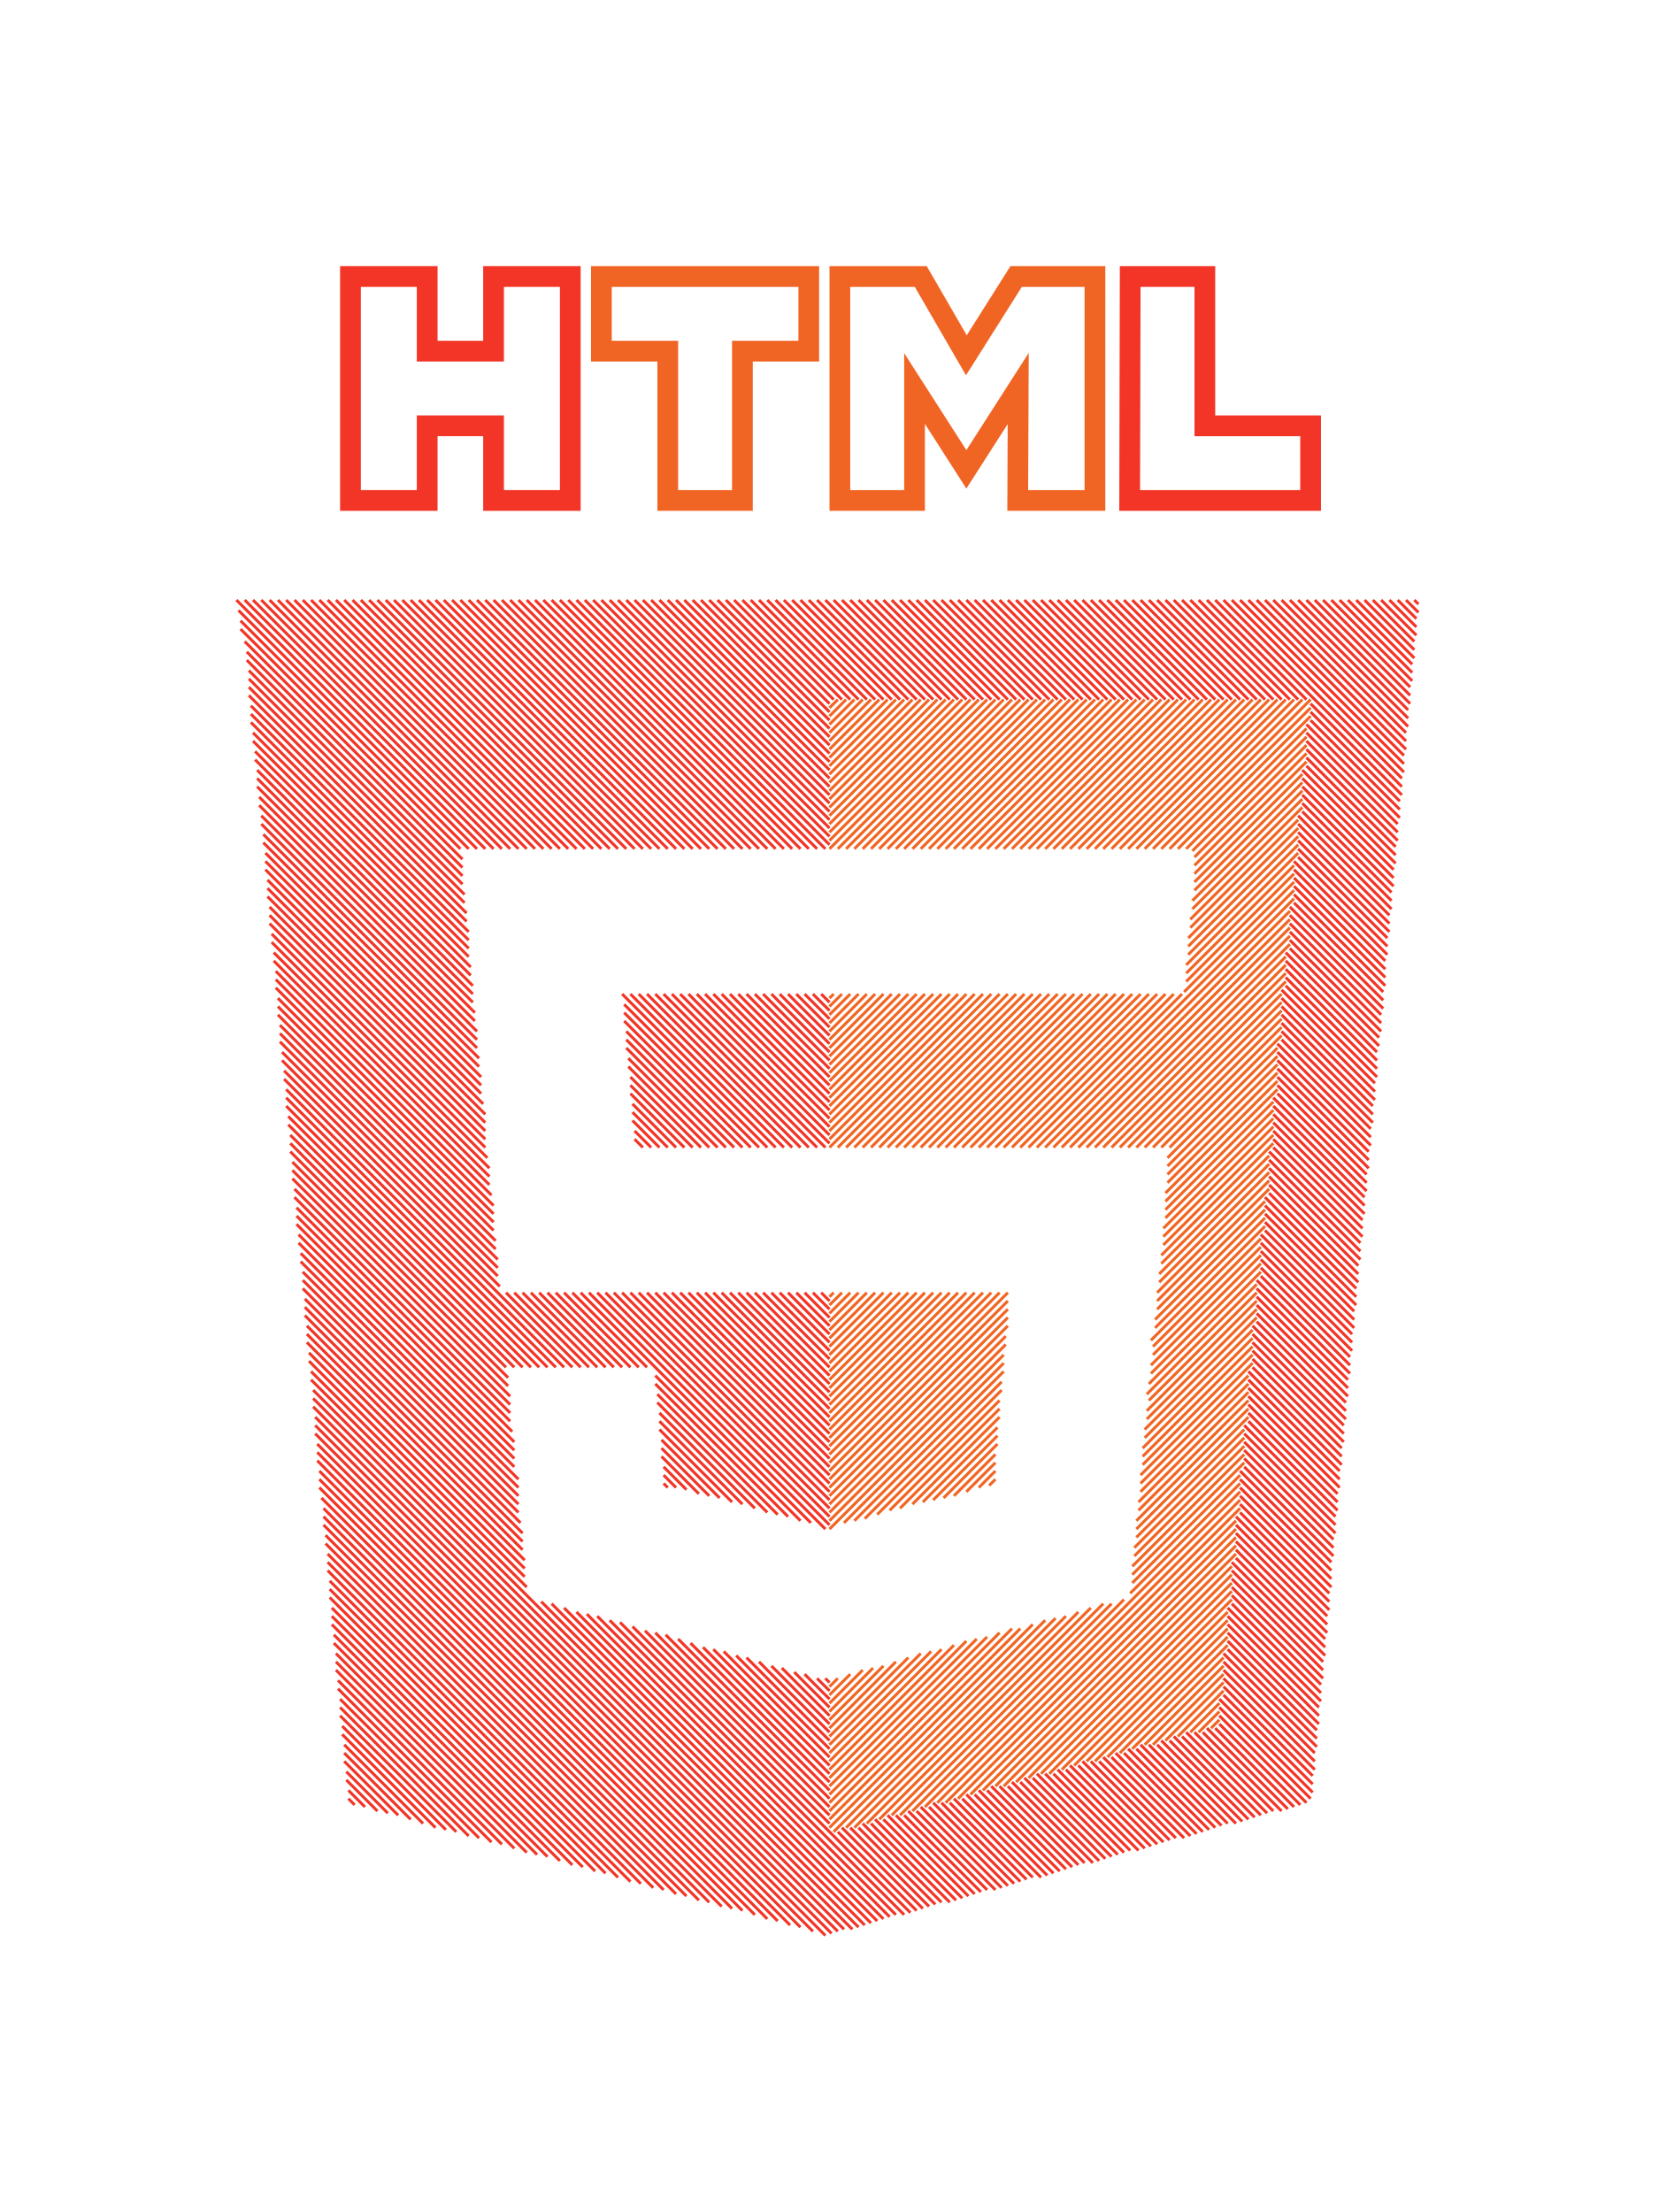
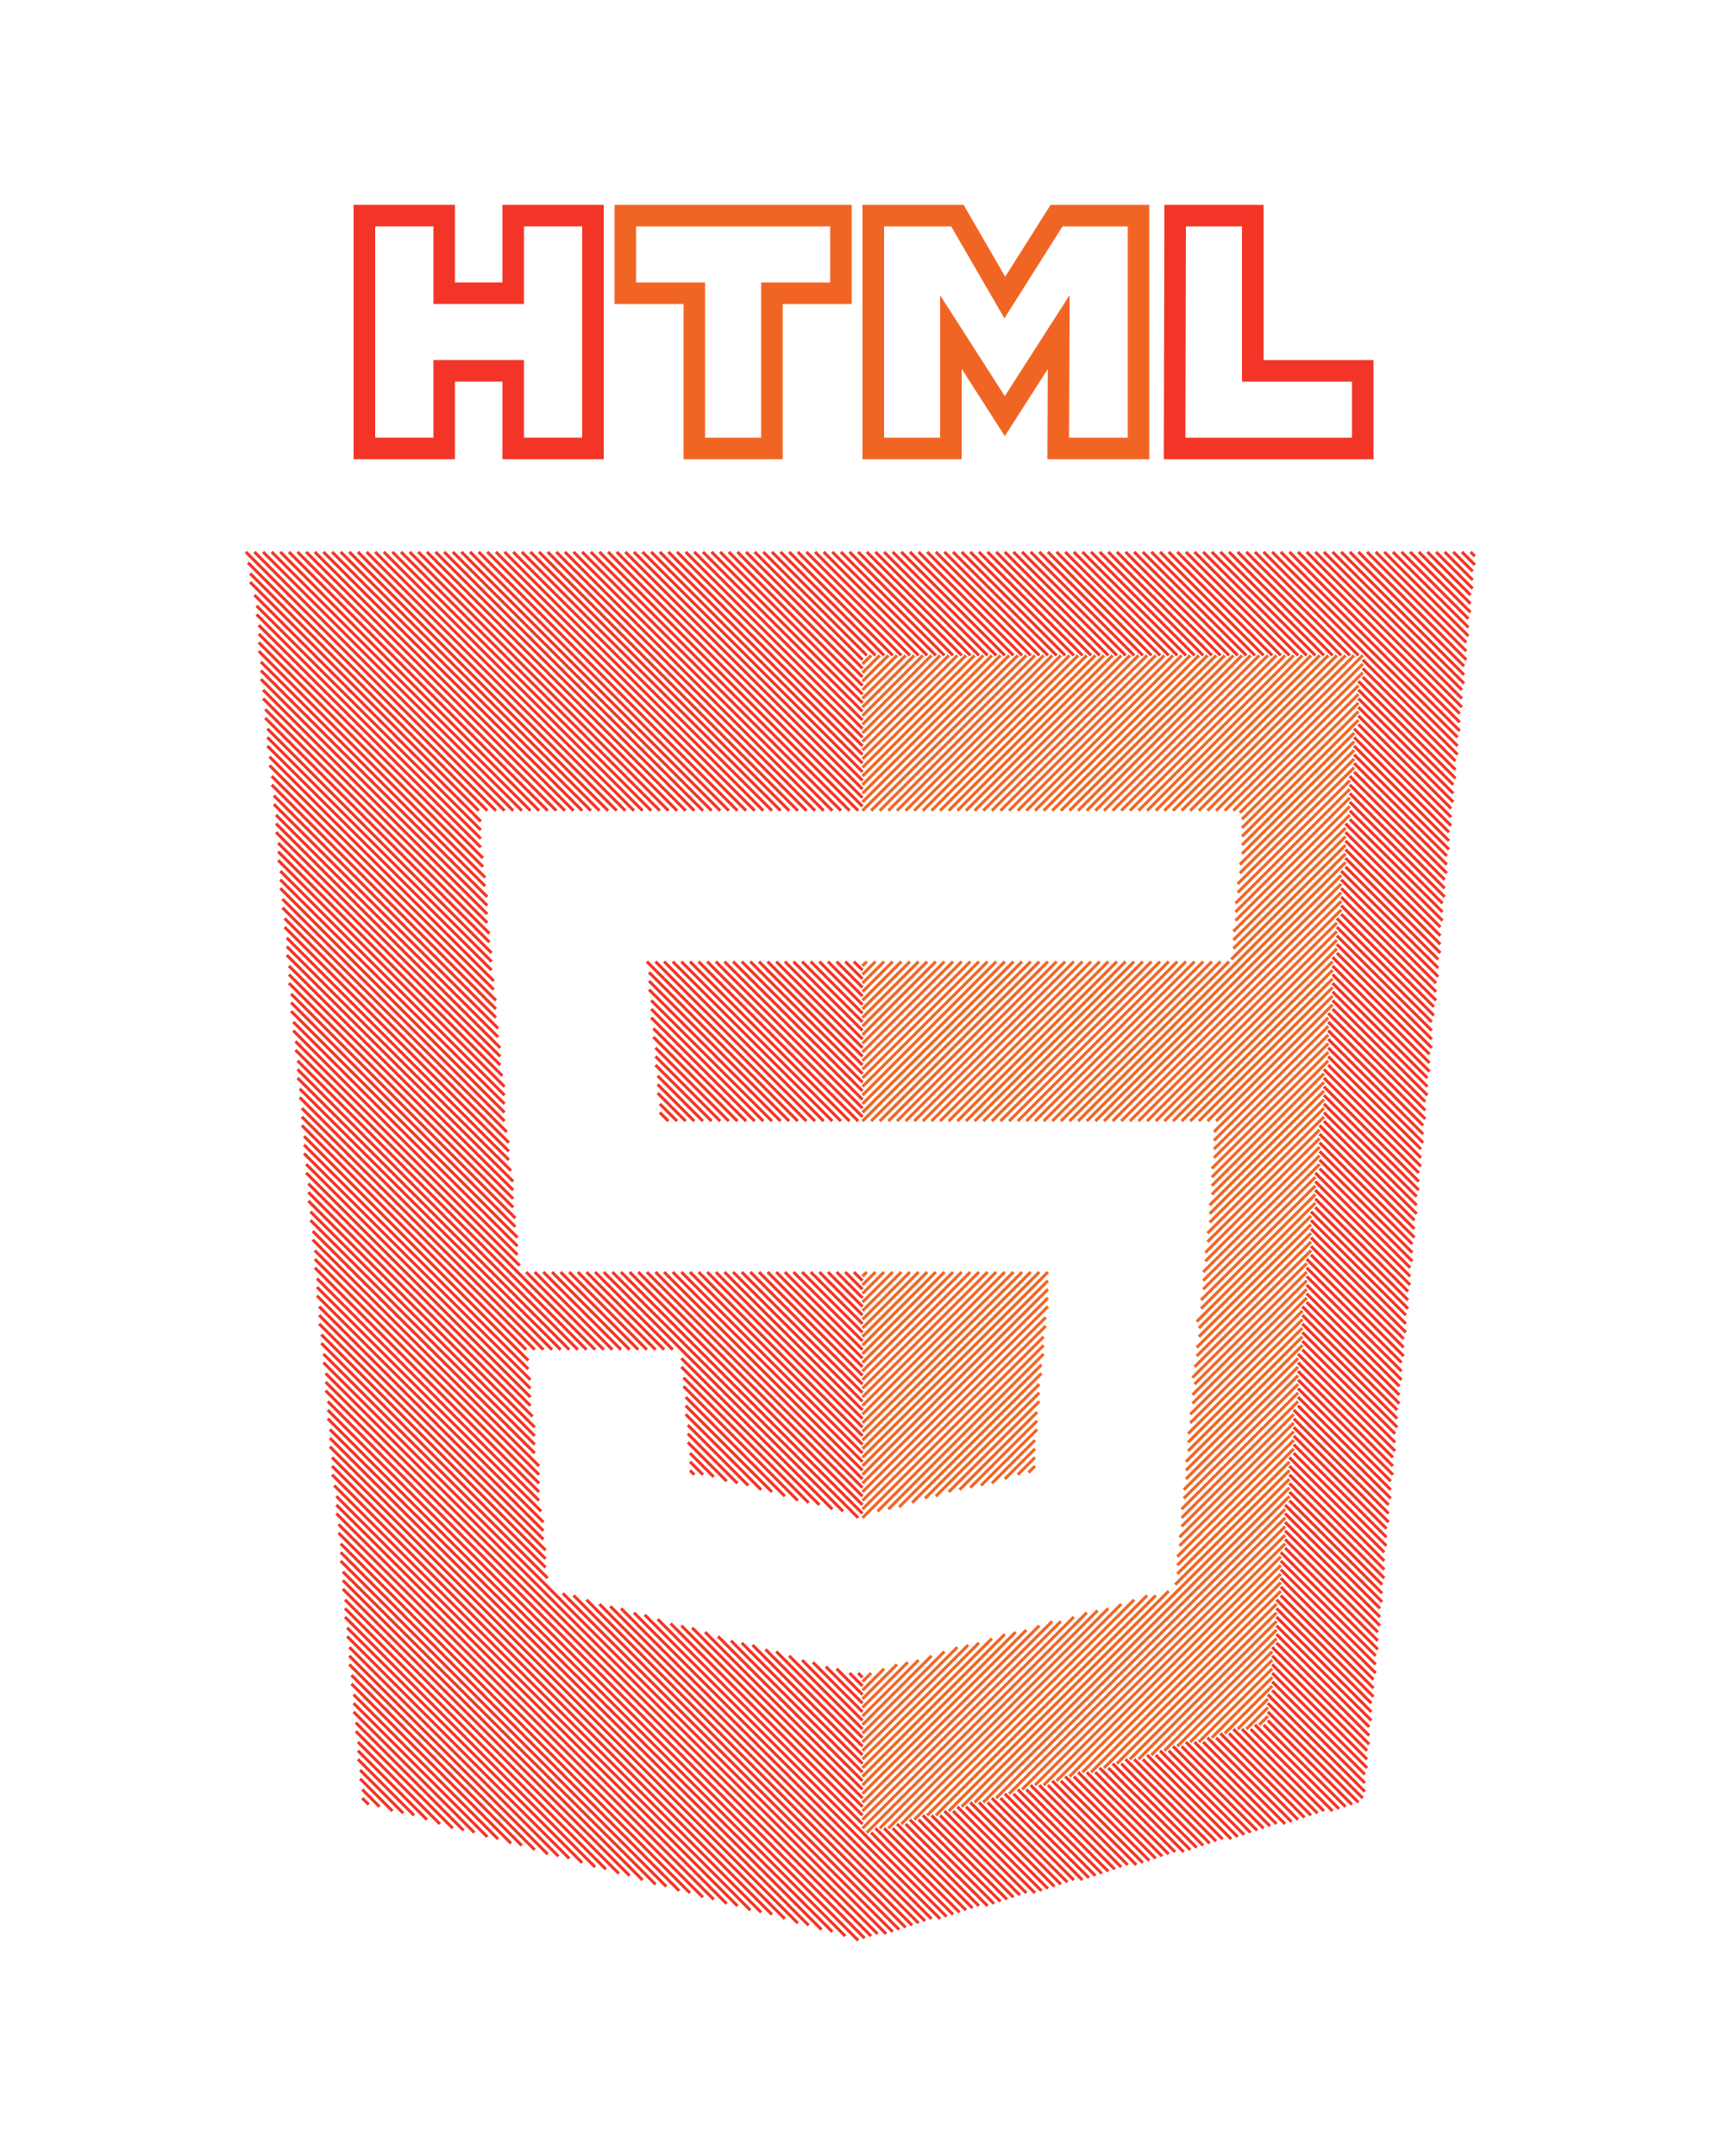
- <svg xmlns="http://www.w3.org/2000/svg" width="300" height="400" fill="none" viewBox="0 0 400 500">
+ <svg xmlns="http://www.w3.org/2000/svg" width="400" height="500" fill="none" viewBox="0 0 400 500">
  <path stroke="#F16524" stroke-width=".7" d="m200 154 2-2m-2 4 4-4m-4 6 6-6m-6 8 8-8m-8 10 10-10m-10 12 12-12m-12 14 14-14m-14 16 16-16m2 0-18 18m0 2 20-20m2 0-22 22m0 2 24-24m2 0-26 26m0 2 28-28m-28 30 30-30m2 0-32 32m0 2 34-34m-34 36 36-36m-34 36 36-36m-34 36 36-36m-34 36 36-36m-34 36 36-36m-26 36 36-36m-34 36 36-36m-34 36 36-36m-34 36 36-36m-50 36 36-36m-34 36 36-36m-34 36 36-36m-34 36 36-36m-26 36 36-36m-34 36 36-36m-34 36 36-36m-34 36 36-36m-26 36 36-36m-34 36 36-36m-34 36 36-36m-34 36 36-36m-50 36 36-36m-34 36 36-36m-34 36 36-36m-34 36 36-36m-26 36 36-36m-34 36 36-36m-34 36 36-36m-34 36 36-36m-26 36 36-36m-34 36 36-36m-34 36 36-36m-34 36 36-36m-50 36 36-36m-34 36 36-36m-34 36 36-36m-34 36 36-36m-26 36 36-36m-34 36 36-36m-34 36 36-36m-34 36 36-36m-28 38 27-27m-27 29 27-27m-27 29 27-27m-27 29 26-26m-26 28 26-26m-26.5 28.5L314 174m-26.5 28.5L314 176m-27 29 27-27m-27 29 26-26m-26.5 28.5L313 183m-26.5 28.5L313 185m-26.5 28.5L313 187m-27 29 27-27m-27 29 26-26m-26 28 26-26m-26.5 28.5L312 196m-62 64 62-62m-60 62 60-60m-58 60 57-57m-55 57 55-55m-53 55 53-53m-51 53 51-51m-49 51 49-49m-47 49 46-46m-44 46 44-44m-42 44 42-42m-40 42 40-40m-38 40 37-37m-35 37 35-35m-33 35 33-33m-31 33 31-31m-29 31 29-29m-27 29 27-27m-27.5 29.5L308 236m-26.5 28.5L308 238m-26.5 28.5L308 240m-26.5 28.5L308 242m-27 29 27-27m-27 29 27-27m-27 29 26-26m-26 28 26-26m-26.5 28.5L307 253m-26.5 28.5L307 255m-26.5 28.5L307 257m-27 29 27-27m-98.5 90.5 33-33m-30 32 30-30m-27 29L241 321m-24 26 24-24m-21 23 21-21m-18.5 20.5 18-18M225 345l15.5-15.5m-13 15 13-13M230 344l10-10m-7 9 7-7m-4 6 4-4m-1.5 3.5 1.5-1.5m-40 8 42.5-42.5M200 350l42.5-42.5M200 352l42-42m-42 32 43-43m-43 45 43-43m-43 45 43-43m-43 33 41-41m-41 43 43-43m-43 45 43-43m-43 33 35-35m-35 37 37-37m-37 39 39-39m-39 31 31-31m-31 33 33-33m-33 25 25-25m-25 27 27-27m-27 29 29-29m-29 21 21-21m-21 23 23-23m-23 15 15-15m-15 17 17-17m-17 19 19-19m-19 11 11-11m-11 13 13-13m-13 5 5-5m-5 3 3-3m-3 1 1-1m-1 7 7-7m-7 9 9-9m-5.5 55.5L242 312m-36 38 36-36m38-26 26-26m-29 59 26-26m-26.5 28.5L303 297m-26.5 28.5L303 299m-27 29 27-27m-27 29 26-26m-26.5 28.5L302 306m-26.5 28.5L302 308m-26.5 28.5L302 310m-27 29 27-27m-27 29 26-26m-26 28 26-26m-26.5 28.5L301 319m-26.5 28.5L301 321m-27 29 27-27m-27 29 27-27m-27 29 26-26m-26.5 28.5L300 330m-26.5 28.5L300 332m-27 29 27-27m-27 29 27-27m-27 29 26-26m-26.5 28.5L299 341m-99 67 27-27m-27 29 30-30m-30 32 33-33m-33 35 35.5-35.5M200 416l38-38m-38 40 41-41m-41 43 44-44m-44 46 46-46m-46 48 49-49m-48 50 51-51m-48 50 50.5-50.5M206 424l51-51m-48 50 51-51m-48 50 51-51m-48 50 51-51m-49 51 51-51m-48 50 51-51m-48 50 76-76m-73 75 73-73m-71 73 71-71m-68 70 67-67m-64 66 64-64m-61 63 61-61m-58 60 58-58m-56 58 56-56m-53 55 52-52m-49 51 49-49m-46 48 46-46m-44 46 44-44m-41 43 41-41m-38 40 37-37m-34 36 34-34m-32 34 32-32m-29 31 29-29m-26 28 26-26m-23 25 22-22m-19 21 19-19m-17 19 17-17m-14 16 14-14m-11 13 11-11m-8 10 7-7m-5 7 5-5m-2 4 2-2m-94 8 24.5-24.5M200 392l5-5m-5 3 2-2m-2 16 22-22m-22 20 19-19m-19 17 16-16m-16 14 13-13m-13 11 10.5-10.5M200 394l8-8m71.5-95.5L306 264m-26.5 28.5L306 266m-27 29 27-27m-27 29 27-27m-27 29 26-26m-26.5 28.5L305 275m-26.5 28.5L305 277m-27.5 29.5L305 279m-27 29 26-26m-26 28 26-26m-26.5 28.5L304 286m-26.5 28.5L304 288m-27 29 27-27m-27.5 29.5L303 293m-79-33 37-37m-35 37 37-37m-35 37 37-37m-35 37 37-37m-35 37 37-37m-35 37 37-37m-35 37 37-37m-35 37 37-37m-35 37 37-37m-35 37 37-37m-35 37 37-37m-35 37 37-37m-35 37 37-37m-85 35 35-35m-35 33 33-33m-33 31 31-31m-31 29 29-29m-29 37 37-37m-37 25 25-25m-25 23 23-23m-23 21 21-21m-21 19 19-19m-19 27 27-27m-27 15 15-15m-15 13 13-13m-13 11 11-11m-11 9 9-9m-9 17 17-17m-17 5 5-5m-5 3 3-3m-3 1 1-1m-1 7 7-7m-5 37 37-37m-35 37 37-37m-35 37 37-37m-35 37 37-37m-35 37 37-37m-35 37 37-37m-35 37 37-37m-35 37 37-37m-35 37 37-37m-35 37 37-37m-35 37 37-37m23-35 34-34m-32 34 32-32m-30 32 29-29m-27.5 29.5L315 161" />
  <path stroke="#F23526" stroke-width=".7" d="m200 155-3-3-1-1-5-5-5-5-13-13m27 25-3-3-1-1-5-5-5-5-11-11m26 24-4-4-1-1-5-5-5-5-9-9m26 24-6-6-1-1-5-5-5-5-7-7m26 24-8-8-1-1-5-5-5-5-5-5m26 24-10-10-1-1-5-5-5-5-3-3m26 24-12-12-1-1-5-5-5-5-1-1m26 24-14-14-1-1-5-5-3.5-3.5-.5-.5m26 24-4-4-1-1-5-5-5-5-9-9m26 24-6-6-1-1-5-5-5-5-7-7m26 24-8-8-1-1-5-5-5-5-5-5m26 24-10-10-1-1-5-5-5-5-3-3m26 24-12-12-1-1-5-5-5-5-1-1m26 24-14-14-1-1-5-5-3.5-3.5-.5-.5m1 295-8.5-8.5-1-1-5-5-4-4-29-29M200 421l-8.5-8.5-1-1-5-5-4-4-26-26M200 419l-8.5-8.5-1-1-5-5-4-4L158 377m42 40-8.5-8.5-1-1-5-5-4-4-21-21M200 415l-8.5-8.5-1-1-5-5-4-4-18-18M200 413l-8.5-8.5-1-1-5-5-4-4-15-15M200 411l-8.5-8.5-1-1-5-5-4-4-12-12M200 409l-8.5-8.5-1-1-5-5-4-4-9.5-9.5m28 26-8.5-8.5-1-1-5-5-4-4-7-7M200 405l-8.5-8.5-1-1-5-5-4-4-4-4M200 403l-8.5-8.5-1-1-5-5-4-4-1.5-1.5m20 18-8.5-8.5-1-1-5-5-2.5-2.5m17 15-8.5-8.5-1-1-4.5-4.5m14 12-8.5-8.5-3-3M200 395l-8.5-8.5m8.5 6.5-6-6m6 4-3-3m3 1-1-1m1-201-8.5-8.5-1-1-5-5-4-4L141 128m59 57-8.5-8.5-1-1-5-5-4-4L143 128m57 55-8.5-8.5-1-1-5-5-4-4L145 128m55 53-8.5-8.5-1-1-5-5-4-4L147 128m53 51-8.5-8.5-1-1-5-5-4-4L149 128m51 49-8.5-8.5-1-1-5-5-4-4L151 128m49 47-8.5-8.5-1-1-5-5-4-4L153 128m47 45-8.5-8.5-1-1-5-5-4-4L155 128m45 43-8.5-8.5-1-1-5-5-4-4L157 128m43 41-8.5-8.5-1-1-5-5-4-4L159 128m41 39-8.5-8.5-1-1-5-5-4-4L161 128m39 37-8.5-8.5-1-1-5-5-4-4L163 128m37 35-8.5-8.5-1-1-5-5-4-4L165 128m35 33-8.5-8.5-1-1-5-5-4-4L167 128m33 31-8.5-8.5-1-1-5-5-4-4L169 128m31 29-8.5-8.5-1-1-5-5-4-4L171 128m29 131-8.5-8.5-1-1-5-5-4-4L164 223m35 37-9.5-9.5-1-1-5-5-4-4L162 223m35 37-9.5-9.5-1-1-5-5-4-4L160 223m35 37-9.5-9.5-1-1-5-5-4-4L158 223m35 37-9.5-9.5-1-1-5-5-4-4L156 223m35 37-9.5-9.5-1-1-5-5-4-4L154 223m35 37-9.5-9.5-1-1-5-5-4-4L152 223m35 37-9.5-9.5-1-1-5-5-4-4L150 223m49-35-9.5-9.5-1-1-5-5-4-4L139 128m58 60-9.5-9.5-1-1-5-5-4-4L137 128m58 60-9.5-9.5-1-1-5-5-4-4L135 128m58 60-9.5-9.5-1-1-5-5-4-4L133 128m58 60-9.5-9.5-1-1-5-5-4-4L131 128m58 60-9.5-9.5-1-1-5-5-4-4L129 128m58 60-9.5-9.5-1-1-5-5-4-4L127 128m58 60-9.5-9.5-1-1-5-5-4-4L125 128m58 60-9.5-9.5-1-1-5-5-4-4L123 128m58 60-9.5-9.5-1-1-5-5-4-4L121 128m58 60-9.5-9.5-1-1-5-5-4-4L119 128m58 60-9.5-9.5-1-1-5-5-4-4L117 128m58 60-9.5-9.5-1-1-5-5-4-4L115 128m58 60-9.5-9.5-1-1-5-5-4-4L113 128m58 60-9.5-9.5-1-1-5-5-4-4L111 128m58 60-9.5-9.5-1-1-5-5-27-27L109 128m58 60-9.5-9.5-1-1-5-5-4-4L107 128m58 60-9.5-9.5-1-1-5-5-4-4L105 128m58 60-9.5-9.5-1-1-5-5-4-4L103 128m58 60-9.5-9.5-1-1-5-5-4-4L101 128m58 60-9.5-9.5-1-1-5-5-4-4L99 128m58 60-9.5-9.5-1-1-5-5-4-4L97 128m56 60-9.5-9.5-1-1-5-5-4-4L93 128m58 60-9.5-9.5-1-1-5-5-4-4L91 128m58 60-9.5-9.5-1-1-5-5-4-4L89 128m58 60-9.5-9.5-1-1-5-5-4-4L87 128m58 60-9.5-9.5-1-1-5-5-4-4L85 128m70 60-9.5-9.5-1-1-5-5-4-4L95 128m48 60-9.5-9.5-1-1-5-5-4-4L83 128m58 60-9.5-9.5-1-1-5-5-4-4L81 128m58 60-9.5-9.5-1-1-5-5-4-4L79 128m58 60-9.5-9.5-1-1-5-5-4-4L77 128m58 60-9.5-9.5-1-1-5-5-4-4L75 128m58 60-9.5-9.5-1-1-5-5-4-4L73 128m58 60-9.5-9.5-1-1-5-5-4-4L71 128m58 60-9.5-9.5-1-1-5-5-4-4L69 128m58 60-9.5-9.5-1-1-5-5-4-4L67 128m58 60-9.5-9.5-1-1-5-5-4-4L65 128m58 60-9.5-9.5-1-1-5-5-4-4L63 128m58 60-9.5-9.5-1-1-5-5-4-4L61 128m54 60-9.5-9.5-1-1-5-5-4-4-38-38M113 188l-9.5-9.5-1-1-5-5-4-4L58 133m53 55-9.5-9.5-1-1-5-5-4-4L58 135m53.5 57.5-14-14-1-1-5-5-4-4-28-28m52 54-16-16-1-1-5-5-4-4-26-26m52 54-18-18-1-1-5-5-4-4L60 145m52 54-20.5-20.5-1-1-5-5-4-4L60 147m52 54-22.5-22.5-1-1-5-5-4-4L60 149m52.5 54.5-25-25-1-1-5-5-4-4L60 151m52.5 54.5-27-27-1-1-5-5-4-4-15-15M113 208l-29.5-29.5-1-1-5-5-4-4-13-13M113 210l-31.5-31.5-1-1-5-5-4-4-11-11M113 212l-33.5-33.5-1-1-5-5-4-4L61 160m52 54-33.5-33.5-1-1-5-5-4-4L61 162m52.5 54.5-32-32-1-1-5-5-4-4-10-10m52 54-34-34-1-1-5-5-4-4-8-8M114 221l-33.5-33.5-1-1-5-5-4-4L62 169m52 54-29.5-29.5-1-1-5-5-4-4L62 171m52 54-31.5-31.5-1-1-5-5-4-4L62 173m52.5 54.5-34-34-1-1-5-5-4-4-8-8m52 54-34-34-1-1-5-5-4-4-8-8M115 232l-32.5-32.5-1-1-5-5-4-4L63 180m52 54-34.5-34.5-1-1-5-5-4-4L63 182m52 54-34.5-34.5-1-1-5-5-4-4-7-7m52 54-34-34-1-1-5-5-4-4-8-8m52 54-30-30-1-1-5-5-4-4L64 189m52 54-32.5-32.5-1-1-5-5-4-4L64 191m52 54-34.5-34.5-1-1-5-5-4-4L64 193m52 54-34.5-34.5-1-1-5-5-4-4-7-7m52 54-33-33-1-1-5-5-4-4-9-9M117 252l-35.5-35.5-1-1-5-5L71 206l-6.5-6.5M117 254l-35.5-35.5-1-1-5-5-4-4L65 202m54-14-9.5-9.5-1-1-5-5-4-4L59 128m58 60-9.5-9.5-1-1-5-5-4-4L57 128m54.5 62.5-12-12-1-1-5-5-4-4L59 138m126 122-9.5-9.5-1-1-5-5-4-4-15-15M183 260l-9.5-9.5-1-1-5-5-4-4-13-13M181 260l-9.5-9.5-1-1-5-5-3.5-3.5-11.5-11.5M179 260l-9.5-9.5-1-1-5-5-4-4-8.5-8.5m26 28-9.5-9.5-1-1-5-5-4-4-6.5-6.5m24 26-9.5-9.5-1-1-5-5-4-4-4.5-4.5m22 24-9.5-9.5-1-1-5-5-4-4-2-2M171 260l-9.5-9.5-1-1-5-5-4-4M169 260l-9.5-9.5-1-1-5-5-1.5-1.5m15 17-9.5-9.5-1-1-4.5-4.5m13 15-9.5-9.5-1-1-2.5-2.5m11 13-9.5-9.5-1-1M161 260l-8.5-8.5m6.5 8.5-6.5-6.5m4.5 6.5-4-4m2 4-2-2m47-1-8.5-8.5-1-1-5-5-4-4L166 223m34 32-8.5-8.5-1-1-5-5-4-4L168 223m32 30-8.5-8.5-1-1-5-5-4-4L170 223m30 28-8.5-8.5-1-1-5-5-4-4-9.5-9.5m28 26-8.5-8.5-1-1-5-5-4-4-7.5-7.5m26 24-8.5-8.5-1-1-5-5-4-4-5.5-5.5m24 22-8.5-8.5-1-1-5-5-4-4-3.5-3.5m22 20-8.5-8.5-1-1-5-5-4-4-1.5-1.5m20 18-8.5-8.5-1-1-5-5-3.5-3.5m18 16-8.5-8.5-1-1-6.5-6.5m16 14-8.5-8.5-1-1-4.5-4.5m14 12-8.5-8.5-3.5-3.5m12 10-8.5-8.5-1.5-1.5m10 8-8-8m8 6-6-6m6 4-4-4m4 2-2-2m2 128-8.5-8.5-1-1-5-5-4-4L144 295m55 57-7.5-7.5-1-1-5-5-4-4L142 295m53.5 55.5-6-6-1-1-5-5-4-4L140 295m-4 18-6.5-6.5-1-1-5-5-4-4L69 246m65 67-7-7-1-1-5-5-4-4-48-48m63 65-7-7-1-1-5-5-4-4-46-46m61 63-7-7-1-1-5-5-4-4-43.5-43.5M117 256l-33.5-33.5-1-1-5-5-4-4L65 204m52 54-29.5-29.5-1-1-5-5-4-4L65 206m52 54-31.5-31.5-1-1-5-5-4-4-10-10m52 54-34-34-1-1-5-5-4-4-8-8M118 265l-34.5-34.5-1-1-5-5-4-4L66 213m52 54-32.5-32.5-1-1-5-5-4-4L66 215m52 54-34.5-34.5-1-1-5-5-4-4-7-7m52 54-35-35-1-1-5-5-4-4-7-7M119 274l-33.5-33.5-1-1-5-5-5-5-8-8M119 276l-29.5-29.5-1-1-5-5-4-4L67 224m52 54-31.5-31.5-1-1-5-5-4-4L67 226m52 54-33.5-33.5-1-1-5-5-4-4L67 228m52.5 54.5-34-34-1-1-5-5-4-4-8-8m52 54-32-32-1-1-5-5-4-4-10-10M120 287l-34.5-34.5-1-1-5-5-4-4-8-8M120 289l-34.5-34.5-1-1-5-5-4-4L68 237m52 54-31.5-31.5-1-1-5-5-4-4L68 239m52.5 54.5-34-34-1-1-5-5-4-4-8-8M120 295l-33.5-33.5-1-1-5-5-4-4-8-8M128 313l-7-7-1-1-5-5-4-4-41.5-41.5M126 313l-7-7-1-1-5-5-4-4-39-39m54 56-7-7-1-1-5-5-4-4-37-37m52 54-7-7-1-1-5-5-1-1-38-38m52.5 54.5L115 308l-1-1-5-5-1-1-37.5-37.5m52 54L115 310l-1-1-5-5-1-1-37.5-37.5M123 320l-8-8-1-1-5-5-1-1-37.5-37.5M123 322l-7-7-1-1-5-5-1-1-38-38m52 54-7-7-1-1-5-5-1-1-38-38m52 54-7-7-1-1-5-5-1-1-37.5-37.5m52 54L116 321l-1-1-5-5-1-1-37.5-37.5M124 331l-7-7-1-1-5-5-1-1-38.5-38.5M124 333l-7-7-1-1-5-5-1-1-38-38m52 54-7-7-1-1-5-5-1-1-38-38m52 54-7-7-1-1-5-5-1-1-37.5-37.5M125 340l-7-7-1-1-5-5-1-1-38.5-38.5M125 342l-7-7-1-1-5-5-1-1-38-38m52 54-7-7-1-1-5-5-1-1-38-38m52 54-7-7-1-1-5-5-1-1-38-38m52 54-7-7-1-1-5-5-1-1-37.5-37.5m52 54L118 343l-1-1-5-5-1-1-37.5-37.5M126 353l-8-8-1-1-5-5-1-1-37.5-37.5M126 355l-8-8-1-1-5-5-1-1-37-37m52 54-7-7-1-1-5-5-1-1-38-38m52.5 54.5L119 352l-1-1-5-5-1-1-38-38m52.5 54.5L119 354l-1-1-5-5-1-1-37.5-37.5m52 54L119 356l-1-1-5-5-1-1-37.5-37.5M127 366l-7-7-1-1-5-5-1-1-38-38m52 54-7-7-1-1-5-5-1-1-38-38m130.5 132.5L120 363l-1-1-5-5-1-1-37.5-37.5m128 130L120 365l-1-1-5-5-1-1-37.5-37.5M202 449l-81-81-1-1-5-5-1-1-38.5-38.5m125 127L121 370l-1-1-5-5-1-1-38-38m123 125-78-78-1-1-5-5-1-1-38-38m120 122-75-75-1-1-5-5-1-1-38-38m117 119-71-71-1-1-5-5-1-1-38.5-38.5m114 116L122 379l-1-1-5-5-1-1-38.5-38.5m111 113-65-65-1-1-5-5-1-1-39-39M185 446l-62.5-62.5-1-1-5-5-1-1L77 338m105 107-59.5-59.5-1-1-5-5-1-1L77 340m102 104-56.5-56.5-1-1-5-5-1-1L77 342m99.5 101.5-53-53-1-1-5-5-1-1-39-39M174 443l-50.5-50.5-1-1-5-5-1-1L78 347m93 95-47.5-47.5-1-1-5-5-1-1L78 349m90.5 92.5-45-45-1-1-5-5-1-1L78 351m87.5 89.5-41-41-1-1-5-5-1.5-1.5-38.5-38.5M163 440l-38.5-38.5-1-1-5-5-1-1-39-39M160 439l-35.5-35.5-1-1-5-5-1-1L79 358m78.5 80.5-33-33-1-1-5-5-1-1L79 360m75.5 77.5-29-29-1-1-5-5-1-1L79 362m73 75-26.5-26.5-1-1-5-5-1-1-39-39M149 436l-23.5-23.5-1-1-5-5-1-1-39-39M146 435l-20.5-20.5-1-1-5-5-1-1-39-39m64 66-17-17-1-1-5-5-1-1L80 371m60.5 62.5-14-14-1-1-5-5-1-1L80 373m58 60-11.5-11.5-1-1-5-5-1-1L80 375m55 57-8.5-8.5-1-1-5-5-1-1-39-39M132 431l-5.5-5.5-5-5-1-1-40-40m49 51-3-3-5-5-1-1L81 382m46 48-5.5-5.5-1-1L81 384m43 45-2.5-2.5-1-1L81 386m40 42-.5-.5-39-39m37 39-37-37m34 36L82 393m31 33-31-31m28 30-28-28m25.5 27.5-25-25M105 424l-22.5-22.5M102 423l-19-19m16 18-16-16m13 15-13-13m10.5 12.5-10-10M91 420l-7.5-7.5M88 419l-4-4m1.5 3.5L84 417m109-67-5.5-5.5-1-1-5-5-4-4L158 315m32 34-4.5-4.5-1-1-5-5-4-4L158 317m29.5 31.5-5-5-5-5-4-4-15-15M185 348l-4.5-4.5-5-5-4-4-13-13M182 347l-3.5-3.5-5-5-4-4L159 324m-3-11-4.5-4.5-5-5-4-4-4.5-4.5m16 18-4.5-4.5-5-5-4-4-4.5-4.5m16 18-4.5-4.5-5-5-4-4-4.5-4.5m16 18-4.5-4.5-5-5-4-4-4.5-4.5m16 18-4.5-4.5-5-5-4-4-4.5-4.5m16 18-4.5-4.5-5-5-4-4-4.5-4.5m16 18-4.5-4.5-5-5-4-4-4.5-4.5m16 18-4.5-4.5-5-5-4-4-4.5-4.5m16 18-4.5-4.5-5-5-4-4-4.5-4.5m16 18-4.5-4.5-5-5-4-4-4.5-4.5m59 51-2.5-2.5-5-5-4-4-8.5-8.5m17.5 19.5-7-7-4-4-6.5-6.5m12 16-5.5-5.5-4-4-2-2m9 11-5-5-4-4m6 8L160 337m3 5-3-3m1 3-1-1m13.5 3.5-6-6-4-4-4-4M200 349l-8.5-8.5-1-1-5-5-4-4L146 295m54 52-8.5-8.5-1-1-5-5-4-4L148 295m52 50-8.5-8.5-1-1-5-5-4-4L150 295m50 48-8.5-8.5-1-1-5-5-4-4L152 295m48 46-8.5-8.5-1-1-5-5-4-4L154 295m46 44-8.5-8.5-1-1-5-5-4-4L156 295m44 42-8.5-8.5-1-1-5-5-4-4L158 295m42 40-8.5-8.5-1-1-5-5-4-4L160 295m40 38-8.5-8.5-1-1-5-5-4-4L162 295m38 36-8.5-8.5-1-1-5-5-4-4L164 295m36 34-8.5-8.5-1-1-5-5-4-4L166 295m34 32-8.5-8.5-1-1-5-5-4-4L168 295m32 30-8.5-8.5-1-1-5-5-4-4L170 295m30 28-8.5-8.5-1-1-5-5-4-4-9.5-9.5m28 26-8.5-8.5-1-1-5-5-4-4-7.5-7.5m26 24-8.5-8.5-1-1-5-5-4-4-5.5-5.5m24 22-8.5-8.5-1-1-5-5-4-4-3.5-3.5m22 16-8.5-8.5-1-1-6.5-6.5m16 14-8.5-8.5-1-1-4.5-4.5m14 12-8.5-8.5-3.5-3.5m12 10-8.5-8.5-1.5-1.5m10 8-8-8m8 6-6-6m6 4-4-4m4 2-2-2m2 20-8.5-8.5-1-1-5-5-4-4-1.5-1.5m20 18-8.5-8.5-1-1-8.5-8.5m37.5 149.5-8-8-1-1-5-5-4-4-52-52M218 445l-9-9-1-1-5-5-4-4-52-52m69 71-8-8-1-1-5-5-4-4-54-54m70.5 72.5L206 437l-1-1-5-5-4-4-54.5-54.5M213 446l-8-8-1-1-5-5-4-4-56-56m72.5 74.5L203 438l-1-1-5-5-4-4-57-57m74 76-8-8-1-1-5-5-4-4-59-59m75.5 77.5L200 439l-1-1-5-5-4-4-59.5-59.5M207 448l-8-8-1-1-5-5-4-4-62-62m98-216-4-4-1-1-5-5-5-5-9-9m26 24-6-6-1-1-5-5-5-5-7-7m26 24-8-8-1-1-5-5-5-5-5-5m26 24-10-10-1-1-5-5-5-5-3-3m26 24-12-12-1-1-5-5-5-5-1-1m26 24-14-14-1-1-5-5-3.5-3.5-.5-.5m26 24-4-4-1-1-5-5-5-5-9-9m26 24-6-6-1-1-5-5-5-5-7-7m26 24-8-8-1-1-5-5-5-5-5-5m26 24-10-10-1-1-5-5-5-5-3-3m26 24-12-12-1-1-5-5-5-5-1-1m26 24-14-14-1-1-5-5-3.5-3.5-.5-.5m70 24-8-8-1-1-5-5-5-5-5-5m-20 24-14-14-1-1-5-5-3.5-3.5-.5-.5m26 24-4-4-1-1-5-5-5-5-9-9m26 24-6-6-1-1-5-5-5-5-7-7m26 24-8-8-1-1-5-5-5-5-5-5m26 24-10-10-1-1-5-5-5-5-3-3m26 24-12-12-1-1-5-5-5-5-1-1m26 24-14-14-1-1-5-5-3.5-3.5-.5-.5m26 24-4-4-1-1-5-5-5-5-9-9m26 24-6-6-1-1-5-5-5-5-7-7m26 24-8-8-1-1-5-5-5-5-5-5m26 24-10-10-1-1-5-5-5-5-3-3m26 24-12-12-1-1-5-5-5-5-1-1m26 24-14-14-1-1-5-5-3.5-3.5-.5-.5m26 24-4-4-1-1-5-5-5-5-9-9m26 24-6-6-1-1-5-5-5-5-7-7m26 24-8-8-1-1-5-5-5-5-5-5m26 24-10-10-1-1-5-5-5-5-3-3m26 24-12-12-1-1-5-5-5-5-1-1m26 24-14-14-1-1-5-5-3.5-3.5-.5-.5m26 24-14-14-1-1-5-5-3.5-3.5-.5-.5m28 24-6-6-1-1-5-5-5-5-7-7m28 24-10-10-1-1-5-5-5-5-3-3m26 24-12-12-1-1-5-5-5-5-1-1m26 24-14-14-1-1-5-5-3.5-3.5-.5-.5m26 24-4-4-1-1-5-5-5-5-9-9m26 24-6-6-1-1-5-5-5-5-7-7m26 24-8-8-1-1-5-5-5-5-5-5m26 24-10-10-1-1-5-5-5-5-3-3m6 24-4-4-1-1-5-5-5-5-9-9m44 24-12-12-1-1-5-5-5-5-1-1m26 24-14-14-1-1-5-5-3.5-3.5-.5-.5m51 45-35-35-1-1-5-5-3.5-3.5-.5-.5m45 43-35-35-1-1-5-5-.5-.5-1.5-1.5m43.5 41.5L303 134l-1-1-3-3-1-1-1-1m41.5 39.5L303 132l-1-1-3-3m39.5 37.5L303 130l-2-2m38 36-36-36m36 34-34-34m34 32-32-32m32.5 30.5L309 128m30.5 28.5L311 128m28.5 26.5L313 128m27 25-25-25m25 23-23-23m23 21-21-21m21.5 19.5L321 128m19.5 17.5L323 128m17.5 15.5L325 128m16 14-14-14m14 12-12-12m2 0 10 10m-8-10 8.5 8.5M335 128l6.5 6.5M337 128l4.5 4.5M339 128l3 3m-1-3 1 1m-27 23-14-14-1-1-5-5-3.5-3.5-.5-.5m47 47-12-12-1-1-5-5-3.5-3.5-.5-.5m21.5 23.5L326 165l-1-1-5-5-3.5-3.5-.5-.5m21.5 23.5L326 167l-1-1-5-5-3.5-3.5-.5-.5m21.5 23.5L326 169l-1-1-5-5-3.5-3.5-1.5-1.5m22 24-11-11-1-1-5-5-3.5-3.5-1.5-1.5m22 24-11-11-1-1-5-5-4-4-1-1m22 24-11-11-1-1-5-5-3.5-3.5-1.5-1.5m21.5 23.5L326 177l-1-1-5-5-3.5-3.5-1.5-1.5m21.5 23.5-11-11-1-1-5-5-3.5-3.5-1-1m21.5 23.5-11-11-1-1-5-5-3.5-3.5-2-2m22 24-11-11-1-1-5-5-3.5-3.5-1.5-1.5m22 24-11.5-11.5-1-1-5-5-3.5-3.5-1-1m22 24-12-12-1-1-5-5-3.5-3.5-.5-.5m21.5 23.5L324 187l-1-1-5-5-3.5-3.5-.5-.5m21.5 23.5L324 189l-1-1-5-5-3.5-3.5-.5-.5m21.5 23.5L324 191l-1-1-5-5-3.5-3.5-1.5-1.5m22 24-11-11-1-1-5-5-3.5-3.5-1.5-1.5m22 24-11-11-1-1-5-5-3.5-3.5-1.5-1.5m22 24-11-11-1-1-5-5-4.5-4.5-.5-.5m21.5 23.5L324 199l-1-1-5-5-4.5-4.5-.5-.5m21.5 23.5L324 201l-1-1-5-5-3.5-3.5-1.5-1.5m21.5 23.5L324 203l-1-1-5-5-3.5-3.5-2.5-2.5m22 24-10-10-1-1-5-5-3.5-3.5-2.5-2.5m22 24-10-10-1-1-5-5-3.5-3.5-2.5-2.5m22 24-10-10-1-1-5-5-3.5-3.5-2.5-2.5m22 24-10-10-1-1-5-5-3.5-3.5-2.5-2.5m21.5 23.5-9.499-9.5-1-1-5-5-3.001-3-3-3m21.5 23.5L324 215l-1-1-5-5-3.5-3.5-3.5-3.5m22.5 24.5L324 217l-1-1-5-5-3.5-3.5-3.5-3.5m22 24-9-9-1-1-5-5-3.5-3.5-3.5-3.5m22 24-9-9-1-1-5-5-3.5-3.5-3.5-3.5m22 24-9-9-1-1-5-5-3.5-3.5-3.5-3.5m21.5 23.5L324 225l-1-1-5-5-3.5-3.5-3.5-3.5m21.5 23.5L324 227l-1-1-5-5-3.5-3.5-4.5-4.5m22 24-8-8-1-1-5-5-3.5-3.5-4.5-4.5m22 24-8-8-1-1-5-5-3.5-3.5-4.5-4.5m22 24-8-8-1-1-5-5-3.5-3.5-4.5-4.5m22 24-8-8-1-1-5-5-3.5-3.5-4.5-4.5m21.5 23.5L324 237l-1-1-5-5-3.5-3.5-5.5-5.5m22.5 24.5L324 239l-1-1-5-5-3.5-3.5-5.5-5.5m22.5 24.5L324 241l-1-1-5-5-3.5-3.5-5.5-5.5m22 24-7-7-1-1-5-5-3.5-3.5-5.5-5.5m22 24-7-7-1-1-5-5-3.5-3.5-5.5-5.5m22 24-7-7-1-1-5-5-3.5-3.5-5.5-5.5m21.5 23.5L324 249l-1-1-5-5-3.5-3.5-5.5-5.5m21.5 23.5L319 246l-1-1-5-5-3.5-3.5-1.5-1.5m22.5 24.5L319 248l-1-1-5-5-3.5-3.5-1.5-1.5m22 24-11-11-1-1-5-5-3.5-3.5-1.5-1.5m22 24-11-11-1-1-5-5-3.5-3.5-1.5-1.5m22 24-11-11-1-1-5-5-3.5-3.5-1.5-1.5m21.5 23.5L319 256l-1-1-5-5-3.5-3.5-1.5-1.5m21.5 23.5L319 258l-1-1-5-5-3.5-3.5-1.5-1.5m21.5 23.5L319 260l-1-1-5-5-3.5-3.5-2.5-2.5m22 24-10-10-1-1-5-5-3.5-3.5-2.5-2.5m22 24-10-10-1-1-5-5-3.5-3.5-2.5-2.5m22 24-10-10-1-1-5-5-3.5-3.5-2.5-2.5m21.5 23.5L319 268l-1-1-5-5-3.5-3.5-2.5-2.5m21.5 23.5L319 270l-1-1-5-5-3.5-3.5-2.5-2.5m21.5 23.5L319 272l-1-1-5-5-3.5-3.5-2.5-2.5m21 23-9-9-1-1-5-5-3.5-3.5-3.5-3.5m22 24-9-9-1-1-5-5-3.5-3.5-3.5-3.5m22 24-9-9-1-1-5-5-3.5-3.5-3.5-3.5m21.5 23.5L319 280l-1-1-5-5-3.5-3.5-3.5-3.5m21.5 23.5L319 282l-1-1-5-5-3.5-3.5-3.5-3.5m21.5 23.5L319 284l-1-1-5-5-3.5-3.5-3.5-3.5m21 23-11-11-1-1-5-5-3.5-3.5-1.5-1.5m22 24-11-11-1-1-5-5-3.5-3.5-1.5-1.5m22 24-11-11-1-1-5-5-3.5-3.5-1.5-1.5m21.5 23.5L316 289l-1-1-5-5-3.5-3.5-1.5-1.5m21.5 23.5L316 291l-1-1-5-5-3.5-3.5-1.5-1.5m21.5 23.5L316 293l-1-1-5-5-3.5-3.5-2.5-2.5m22 24-11-11-1-1-5-5-3.5-3.5-1.5-1.5m22 24-11-11-1-1-5-5-3.5-3.5-1.5-1.5m22 24-11-11-1-1-5-5-3.5-3.5-1.5-1.5m21.5 23.5L315 300l-1-1-5-5-3.5-3.5-1.5-1.5m21.5 23.5L315 302l-1-1-5-5-4.5-4.5-.5-.5m21.5 23.5L314 303l-1-1-5-5-3.5-3.5-1.5-1.5m22 24-11-11-1-1-5-5-3.5-3.5-1.5-1.5m22 24-11-11-1-1-5-5-3.5-3.5-1.5-1.5m22 24-11-11-1-1-5-5-3.5-3.5-1.5-1.5m21.5 23.5L314 311l-1-1-5-5-3.5-3.5-1.5-1.5m21.5 23.5L314 313l-1-1-5-5-3.5-3.5-1.5-1.5m21.5 23.5L313 314l-1-1-5-5-3.5-3.5-1.5-1.5m22 24-11-11-1-1-5-5-3.5-3.5-1.5-1.5m22 24-11-11-1-1-5-5-3.5-3.5-1.5-1.5m22 24-11-11-1-1-5-5-3.5-3.5-1.5-1.5m21.5 23.5L312 321l-1-1-5-5-3.5-3.5-.5-.5m21.5 23.5L312 323l-1-1-5-5-3.5-3.5-.5-.5m21.5 23.5L312 325l-1-1-5-5-3.5-3.5-1.5-1.5m22 24-11-11-1-1-5-5-3.5-3.5-1.5-1.5m22 24-11-11-1-1-5-5-3.5-3.5-1.5-1.5m22 24-11-11-1-1-5-5-3.5-3.5-1.5-1.5m21.5 23.5L312 333l-1-1-5-5-3.5-3.5-1.5-1.5m21.5 23.5L312 335l-1-1-5-5-3.5-3.5-1.5-1.5m21.5 23.5L312 337l-1-1-5-5-3.5-3.5-1.5-1.5m21 23-11-11-1-1-5-5-3.5-3.5-1.5-1.5m22 24-11-11-1-1-5-5-3.5-3.5-1.5-1.5m22 24-11-11-1-1-5-5-3.5-3.5-1.5-1.5m21.5 23.5L311 344l-1-1-5-5-3.5-3.5-1.5-1.5m21.5 23.5L311 346l-1-1-5-5-3.5-3.5-1.5-1.5m21.5 23.5L310 347l-1-1-5-5-3.5-3.5-.5-.5m21 23-11-11-1-1-5-5-3.5-3.5-1.5-1.5m22 24-11-11-1-1-5-5-3.5-3.5-1.5-1.5m22 24-11-11-1-1-5-5-3.5-3.5-1.5-1.5m22 24-11-11-1-1-5-5-3.5-3.5-1.5-1.5m21.5 23.5L309 356l-1-1-5-5-3.5-3.5-.5-.5m21.5 23.5L309 358l-1-1-5-5-3.5-3.5-.5-.5m21.5 23.5L309 360l-1-1-5-5-3.5-3.5-1.5-1.5m22 24-11-11-1-1-5-5-3.5-3.5-1.5-1.5m22 24-11-11-1-1-5-5-3.5-3.5-1.5-1.5m22 24-11-11-1-1-5-5-3.5-3.5-1.5-1.5m21.5 23.5L309 368l-1-1-5-5-3.5-3.5-1.5-1.5m21.5 23.5L309 370l-1-1-5-5-3.5-3.5-1.5-1.5m21.5 23.5L308 371l-1-1-5-5-3.5-3.5-1.5-1.5m22 24-11-11-1-1-5-5-3.5-3.5-1.5-1.5m22 24-11-11-1-1-5-5-3.5-3.5-1.5-1.5m22 24-11-11-1-1-5-5-3.5-3.5-1.5-1.5m21.5 23.5L308 379l-1-1-5-5-3.5-3.5-1.5-1.5m21.5 23.5L308 381l-1-1-5-5-3.5-3.5-1.5-1.5m21.5 23.5L308 383l-1-1-5-5-3.5-3.5-2.5-2.5m22 24-10-10-1-1-5-5-3.5-3.5-2.5-2.5m22 24-10-10-1-1-5-5-3.5-3.5-2.5-2.5m22 24-9.5-9.5-1-1-5-5-3.5-3.5-3-3m21.5 23.5-9-9-1-1-5-5-3.5-3.5-3-3m21.5 23.5-9-9-1-1-5-5-3.5-3.5-3-3m21.5 23.5-9-9-1-1-5-5-3.5-3.5-4-4m22 24-8.5-8.5-1-1-5-5-3.5-3.5-4-4m22 24-8.5-8.5-1-1-5-5-3.5-3.5-4-4m22 24-8.5-8.5-1-1-5-5-3.5-3.5-4-4m21.5 23.5-8-8-1-1-5-5-3.5-3.5-4-4m21.5 23.5-8-8-1-1-5-5-3.5-3.5-4-4m21.5 23.5-8-8-1-1-5-5-3.5-3.5-5-5m22 24-7.5-7.5-1-1-5-5-3.5-3.5-5-5m21 23-6-6-1-1-5-5-4-4-5-5m19.5 21.5-4-4-1-1-5-5-4-4-5.5-5.5m18 20-2.5-2.5-1-1-5-5-4-4-6.5-6.5m17.5 19.5-3-3-1-1-5-5-4-4-6.5-6.5m18 20-3.5-3.5-1-1-5-5-4-4-5.5-5.5m17 19-3.5-3.5-1-1-5-5-4-4-5.5-5.5m17.5 19.5L302 417l-1-1-5-5-4-4-6-6m18 20-4-4-1-1-5-5-4-4-5-5m17.5 19.5L299 418l-1-1-5-5-4-4-6-6m18 20-4-4-1-1-5-5-4-4-5-5m17.5 19.5-4-4-1-1-5-5-4-4-5.5-5.5m18 20-4.5-4.5-1-1-5-5-4-4-4.5-4.5m17 19-4.5-4.5-1-1-5-5-3.5-3.5-5-5m17.5 19.5-5-5-1-1-5-5-4-4-4.5-4.5m18 20-5.5-5.5-1-1-5-5-4-4-3.5-3.5m17.5 19.5-6-6-1-1-5-5-4-4-3.5-3.5m18 20-6.5-6.5-1-1-5-5-4-4-2.5-2.5m17.5 19.5-7-7-1-1-5-5-4-4-2.5-2.5m18 20-7-7-1-1-5-5-4-4-2-2m17.5 19.5L278 419l-1-1-5-5-4-4-2-2m17.5 19.5L276 419l-1-1-5-5-4-4-1-1m17 19-8-8-1-1-5-5-4-4-1-1m17.5 19.5-8-8-1-1-5-5-4-4-1.5-1.5m18 20-8.5-8.5-1-1-5-5-4-4-.5-.5m17.5 19.5-8-8-1-1-5-5-4.5-4.5-1-1m18 20-8.5-8.5-1-1-5-5-4-4-.5-.5m17.5 19.5-8-8-1-1-5-5-4-4-1.5-1.5m17.5 19.5-8-8-1-1-5-5-4-4-.5-.5m17 19-7.5-7.5-1-1-5-5-4-4-1.5-1.5m17.5 19.5-8-8-1-1-5-5-4-4-1.5-1.5m18 20-7.5-7.5-1-1-5-5-4-4-1.5-1.5m17.5 19.5-8-8-1-1-5-5-4-4-1.5-1.5m18 20-8-8-1-1-5-5-4-4-1-1m17.5 19.5L256 425l-1-1-5-5-4-4-2-2m17.5 19.5L254 425l-1-1-5-5-4-4-1-1m17 19-7-7-1-1-5-5-4-4-2-2m17.5 19.5L251 426l-1-1-5-5-4-4-2-2m18 20-7-7-1-1-5-5-4-4-2-2m17.5 19.5L248 427l-1-1-5-5-4-4-2-2m18 20-8-8-1-1-5-5-4-4-1-1m17.5 19.5L245 428l-1-1-5-5-4-4-2-2m18 20-8-8-1-1-5-5-4-4-1-1m17 19-8-8-1-1-5-5-4-4-1-1m17.5 19.5-8-8-1-1-5-5-4-4-.5-.5m17 19-8.5-8.5-1-1-5-5-4-4-.5-.5m17.5 19.5-8-8-1-1-5-5-4-4-1.5-1.5m18 20-8.5-8.5-1-1-5-5-4-4-.5-.5m17.5 19.5-8-8-1-1-5-5-4-4-1.5-1.5m18 20-8.5-8.5-1-1-5-5-4-4-.5-.5m17 19-8.5-8.5-1-1-5-5-4.5-4.5m17.5 19.5-8-8-1-1-5-5-4-4-.5-.5m17 19-8.5-8.5-1-1-5-5-4-4-.5-.5m17.5 19.5-9-9-1-1-5-5-4.5-4.5m18 20-8.5-8.5-1-1-5-5-4-4-.5-.5m17.5 19.5-9-9-1-1-5-5-4.5-4.5m18 20-9.5-9.5-1-1-5-5-3.5-3.5m17 19-6.5-6.5-1-1-5-5-4-4-2.5-2.5m17.5 19.5-7-7-1-1-5-5-4-4-1.5-1.5m17 19-7.5-7.5-1-1-5-5-4-4-1.5-1.5m17.5 19.5-7-7-1-1-5-5-4-4-2.5-2.5m18 20-7.5-7.5-1-1-5-5-4-4-1.5-1.5m111-273-14-14-1-1-5-5-3.5-3.5-.5-.5" />
  <path stroke="#F23526" stroke-width="5" d="M84.5 104V50H103v18h16V50h18.5v54H119V86h-16v18H84.5Z" />
  <path stroke="#F16524" stroke-width="5" d="M195 50h-50v18h16v36h18V68h16V50Zm27 0h-19.5v54h18V77L233 96.5 245.5 77l-.117 27H264V50h-19l-12 19-11-19Z" />
  <path stroke="#F23526" stroke-width="5" d="M290.5 50h-18l-.125 54H316V86h-25.5V50Z" />
</svg>
